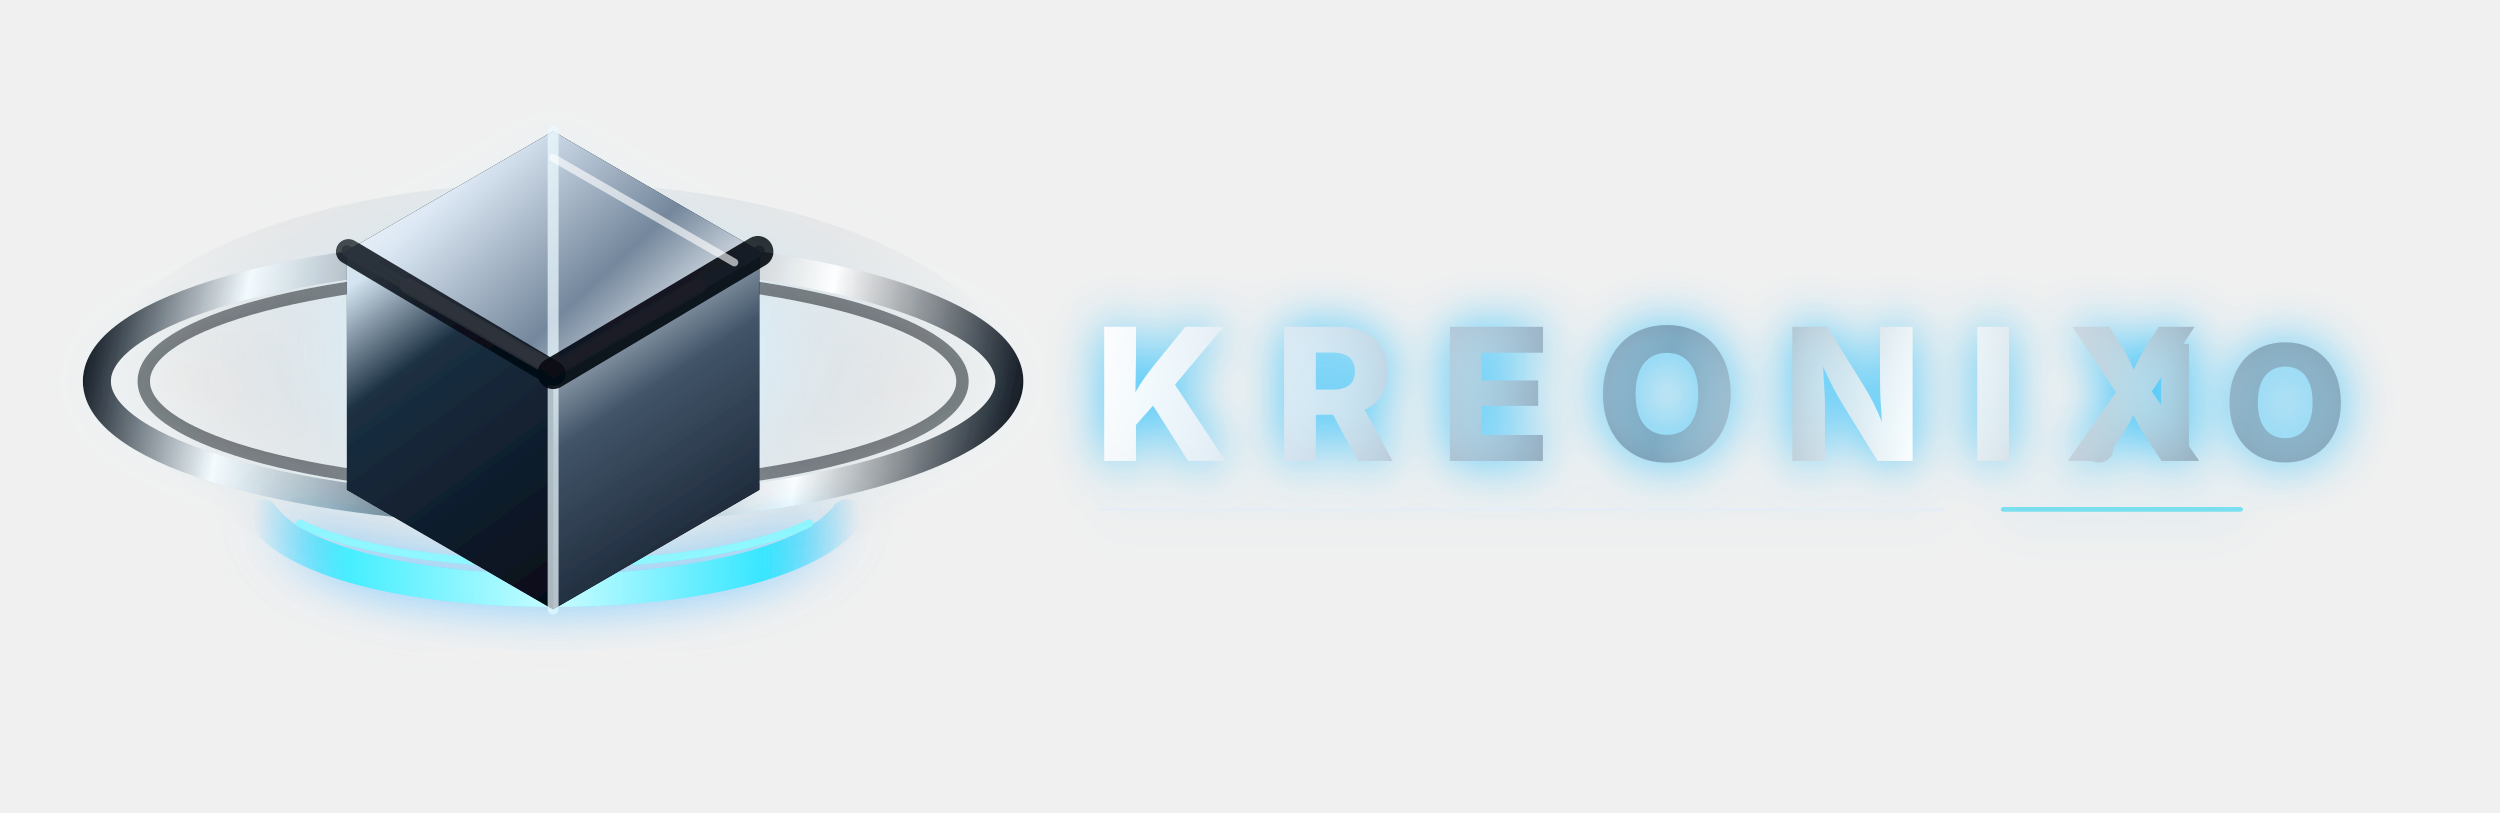
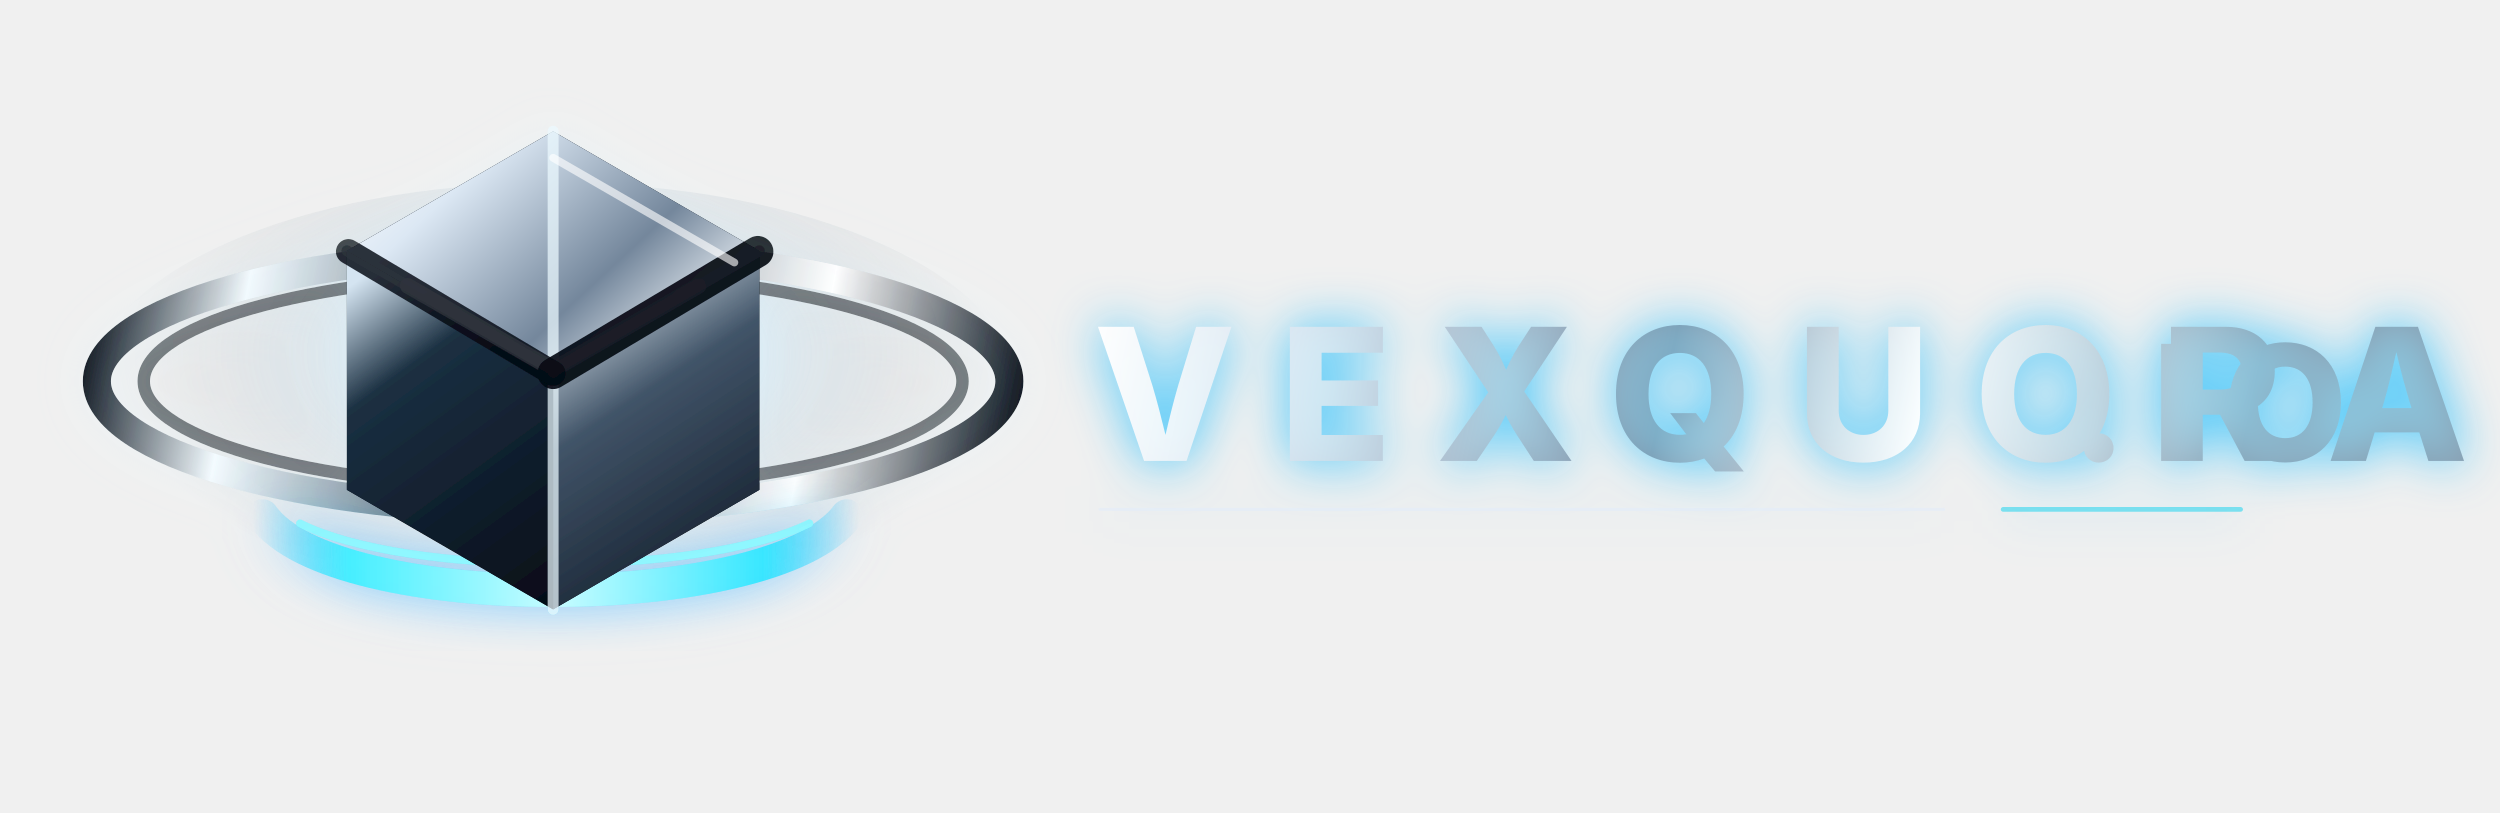
<svg xmlns="http://www.w3.org/2000/svg" width="1600" height="520" viewBox="0 0 1600 520" fill="none" role="img" aria-labelledby="title desc">
  <defs>
    <radialGradient id="ambient" cx="0" cy="0" r="1" gradientUnits="userSpaceOnUse" gradientTransform="translate(358 226) rotate(90) scale(162 288)">
      <stop stop-color="#dff4ff" stop-opacity=".46" />
      <stop offset=".45" stop-color="#7dd3fc" stop-opacity=".18" />
      <stop offset="1" stop-color="#020617" stop-opacity="0" />
    </radialGradient>
    <filter id="blueGlow" x="-35%" y="-60%" width="170%" height="220%" color-interpolation-filters="sRGB">
      <feGaussianBlur stdDeviation="16" result="blur" />
      <feColorMatrix in="blur" type="matrix" values="0 0 0 0 .02 0 0 0 0 .72 0 0 0 0 1 0 0 0 .75 0" />
      <feBlend in="SourceGraphic" mode="screen" />
    </filter>
    <filter id="softShadow" x="-30%" y="-30%" width="160%" height="170%">
      <feDropShadow dx="0" dy="20" stdDeviation="22" flood-color="#020617" flood-opacity=".64" />
      <feDropShadow dx="0" dy="0" stdDeviation="14" flood-color="#dff4ff" flood-opacity=".32" />
    </filter>
    <linearGradient id="chrome" x1="225" y1="90" x2="480" y2="365" gradientUnits="userSpaceOnUse">
      <stop stop-color="#fff" />
      <stop offset=".18" stop-color="#dce8f4" />
      <stop offset=".46" stop-color="#74879c" />
      <stop offset=".66" stop-color="#f8fcff" />
      <stop offset="1" stop-color="#7f8fa2" />
    </linearGradient>
    <linearGradient id="darkFace" x1="216" y1="189" x2="374" y2="406" gradientUnits="userSpaceOnUse">
      <stop stop-color="#d4e4f1" />
      <stop offset=".24" stop-color="#1b3042" />
      <stop offset="1" stop-color="#020711" />
    </linearGradient>
    <linearGradient id="rightFace" x1="360" y1="178" x2="505" y2="400" gradientUnits="userSpaceOnUse">
      <stop stop-color="#eef8ff" />
      <stop offset=".34" stop-color="#415468" />
      <stop offset="1" stop-color="#020916" />
    </linearGradient>
    <linearGradient id="ring" x1="62" y1="184" x2="644" y2="297" gradientUnits="userSpaceOnUse">
      <stop stop-color="#06101b" />
      <stop offset=".16" stop-color="#f3fbff" />
      <stop offset=".44" stop-color="#435768" />
      <stop offset=".78" stop-color="#ffffff" />
      <stop offset="1" stop-color="#06101b" />
    </linearGradient>
    <linearGradient id="cyanArc" x1="162" y1="331" x2="550" y2="331" gradientUnits="userSpaceOnUse">
      <stop stop-color="#02c7ff" stop-opacity="0" />
      <stop offset=".16" stop-color="#46e8ff" />
      <stop offset=".5" stop-color="#c6fbff" />
      <stop offset=".84" stop-color="#37ddff" />
      <stop offset="1" stop-color="#02c7ff" stop-opacity="0" />
    </linearGradient>
    <linearGradient id="wordChrome" x1="702" y1="184" x2="1426" y2="333" gradientUnits="userSpaceOnUse">
      <stop stop-color="#ffffff" />
      <stop offset=".18" stop-color="#d8e2ee" />
      <stop offset=".5" stop-color="#7d8da1" />
      <stop offset=".72" stop-color="#f9fdff" />
      <stop offset="1" stop-color="#8a99aa" />
    </linearGradient>
  </defs>
  <rect width="1600" height="520" fill="transparent" />
  <g filter="url(#softShadow)">
    <ellipse cx="354" cy="249" rx="296" ry="132" fill="url(#ambient)" />
    <ellipse cx="354" cy="244" rx="292" ry="83" stroke="url(#ring)" stroke-width="18" opacity=".96" />
    <ellipse cx="354" cy="244" rx="262" ry="69" stroke="#06101b" stroke-width="8" opacity=".62" />
    <g filter="url(#blueGlow)">
      <path d="M168 330c45 64 326 64 374 0" stroke="url(#cyanArc)" stroke-width="21" stroke-linecap="round" />
      <path d="M192 335c67 34 254 35 326 0" stroke="#8cf5ff" stroke-width="5" stroke-linecap="round" opacity=".94" />
      <path d="M354 358v26" stroke="#c8fbff" stroke-width="5" stroke-linecap="round" opacity=".85" />
    </g>
    <path d="M354 84 486 160.5v153L354 390 222 313.5v-153L354 84Z" fill="#010712" />
    <path d="M354 84 486 160.5 354 237 222 160.5 354 84Z" fill="url(#chrome)" />
    <path d="M486 160.5v153L354 390V237l132-76.5Z" fill="url(#rightFace)" />
    <path d="M222 160.5v153L354 390V237l-132-76.5Z" fill="url(#darkFace)" />
    <path d="M354 84v153M222 160.5 354 237l132-76.5M354 237v153" stroke="#ecf9ff" stroke-width="7" stroke-linecap="round" stroke-linejoin="round" opacity=".72" />
    <path d="m261 183 93 53.5 93-53.5" stroke="#ffffff" stroke-width="10" stroke-linecap="round" opacity=".78" />
    <path d="m485 161-131 78" stroke="#020711" stroke-width="20" stroke-linecap="round" opacity=".9" />
    <path d="m223 161 131 78" stroke="#020711" stroke-width="16" stroke-linecap="round" opacity=".82" />
    <path d="M354 101 470 168" stroke="#ffffff" stroke-width="5" stroke-linecap="round" opacity=".62" />
  </g>
  <g filter="url(#blueGlow)">
-     <text x="700" y="295" fill="url(#wordChrome)" font-family="Inter, Sora, Orbitron, Arial, sans-serif" font-size="118" font-weight="800" letter-spacing="28">KREONIX</text>
+     <text x="700" y="295" fill="url(#wordChrome)" font-family="Inter, Sora, Orbitron, Arial, sans-serif" font-size="118" font-weight="800" letter-spacing="28">VEXQUORAI</text>
    <text x="1325" y="295" fill="url(#wordChrome)" font-family="Inter, Sora, Orbitron, Arial, sans-serif" font-size="103" font-weight="800" letter-spacing="16">.IO</text>
    <path d="M704 326h540" stroke="#dbeafe" stroke-width="2" stroke-linecap="round" opacity=".36" />
    <path d="M1282 326h152" stroke="#22d3ee" stroke-width="3" stroke-linecap="round" opacity=".56" />
  </g>
</svg>
